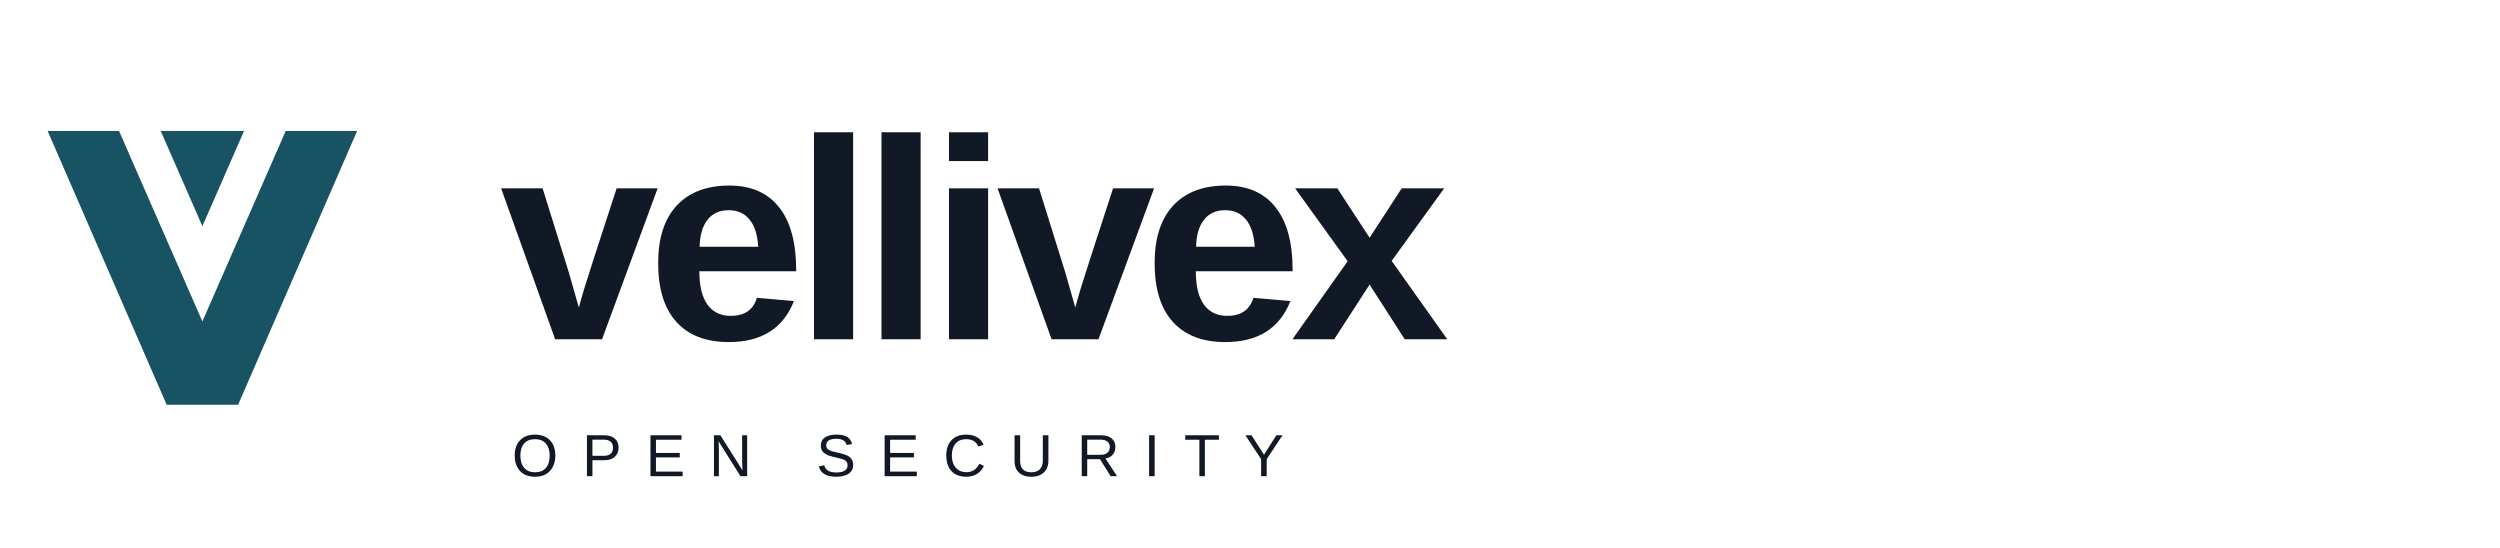
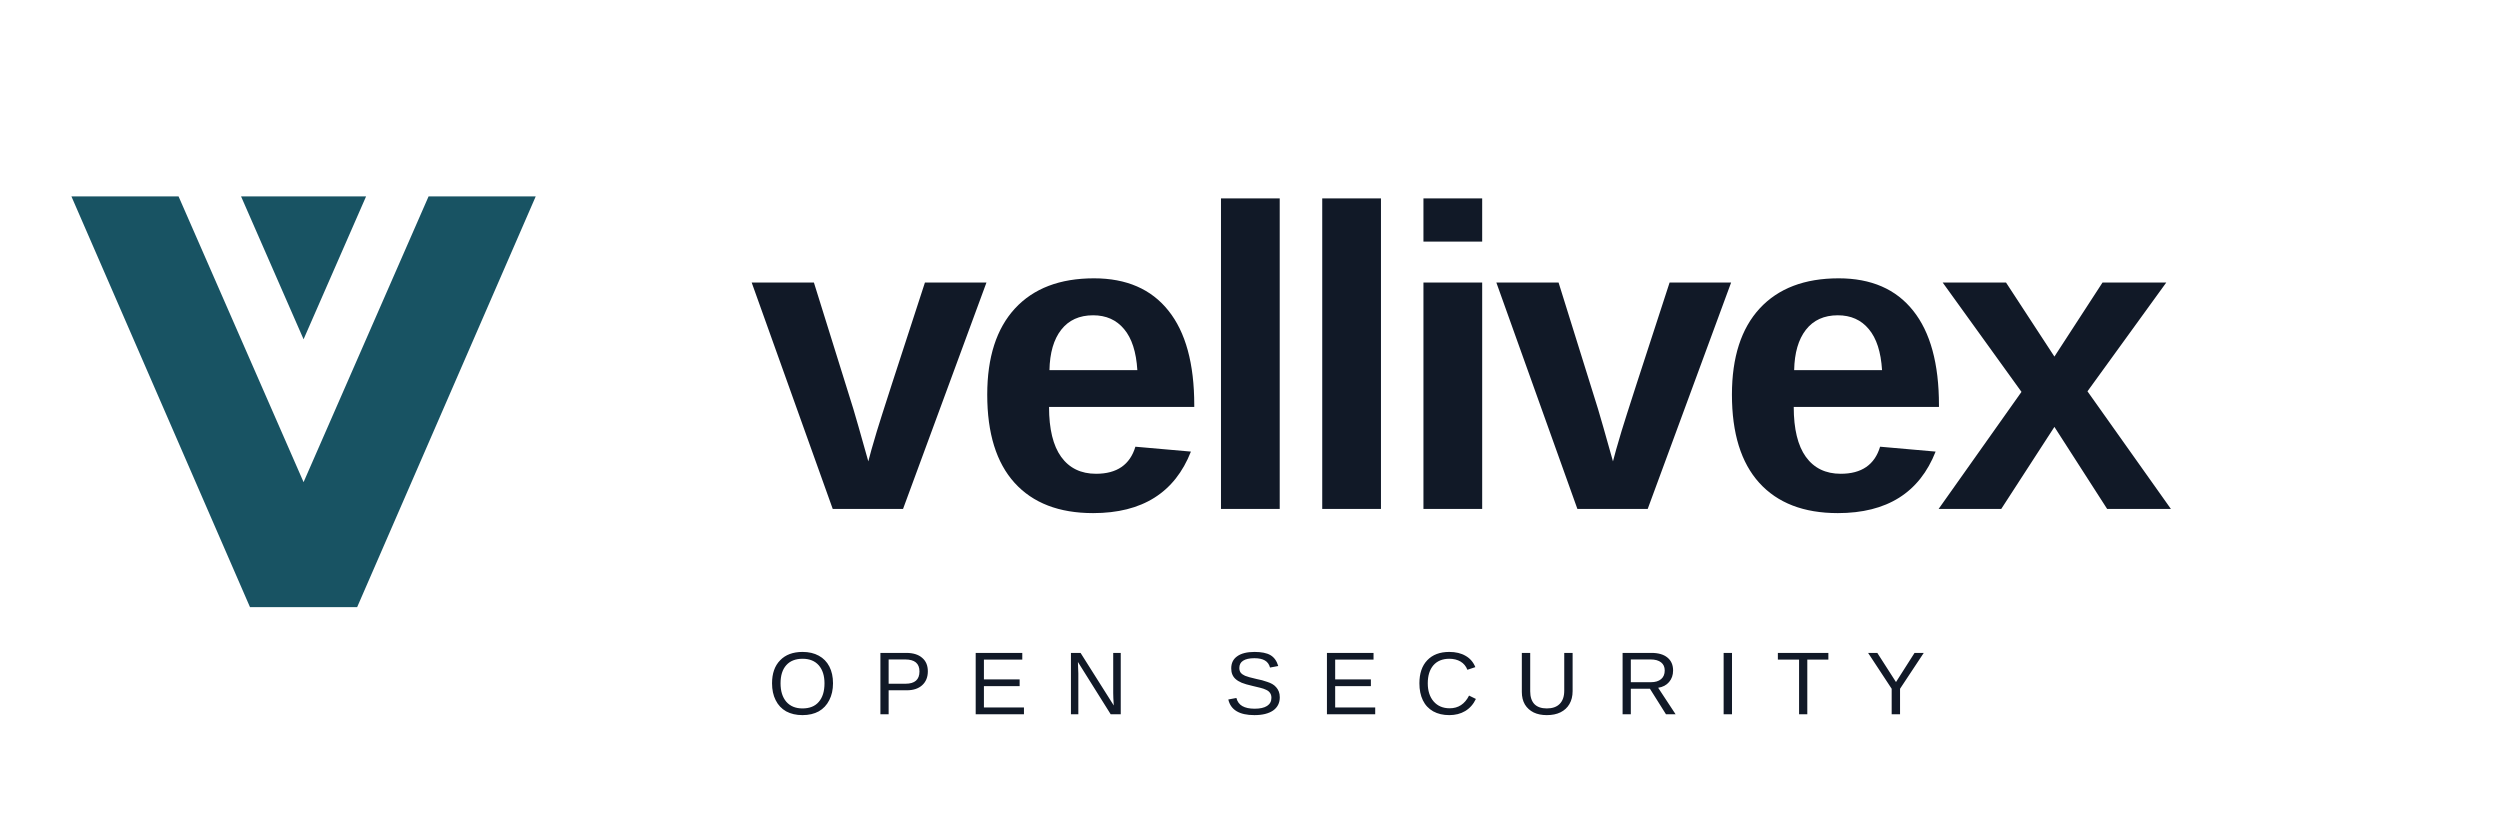
- <svg xmlns="http://www.w3.org/2000/svg" viewBox="0 0 420 92" role="img" aria-labelledby="title">
+ <svg xmlns="http://www.w3.org/2000/svg" viewBox="0 0 280 92" role="img" aria-labelledby="title">
  <g transform="translate(2 12)" fill="#185363">
    <path d="M6 10h12l14 32 14-32h12L38 56H26z" />
    <path d="M25 10h14l-7 16z" />
  </g>
  <text x="84" y="57" fill="#111927" font-family="Arial,Helvetica,sans-serif" font-size="48" font-weight="700" letter-spacing="-2">vellivex</text>
  <text x="86" y="80" fill="#111927" font-family="Arial,Helvetica,sans-serif" font-size="10" letter-spacing="4">OPEN SECURITY</text>
</svg>
